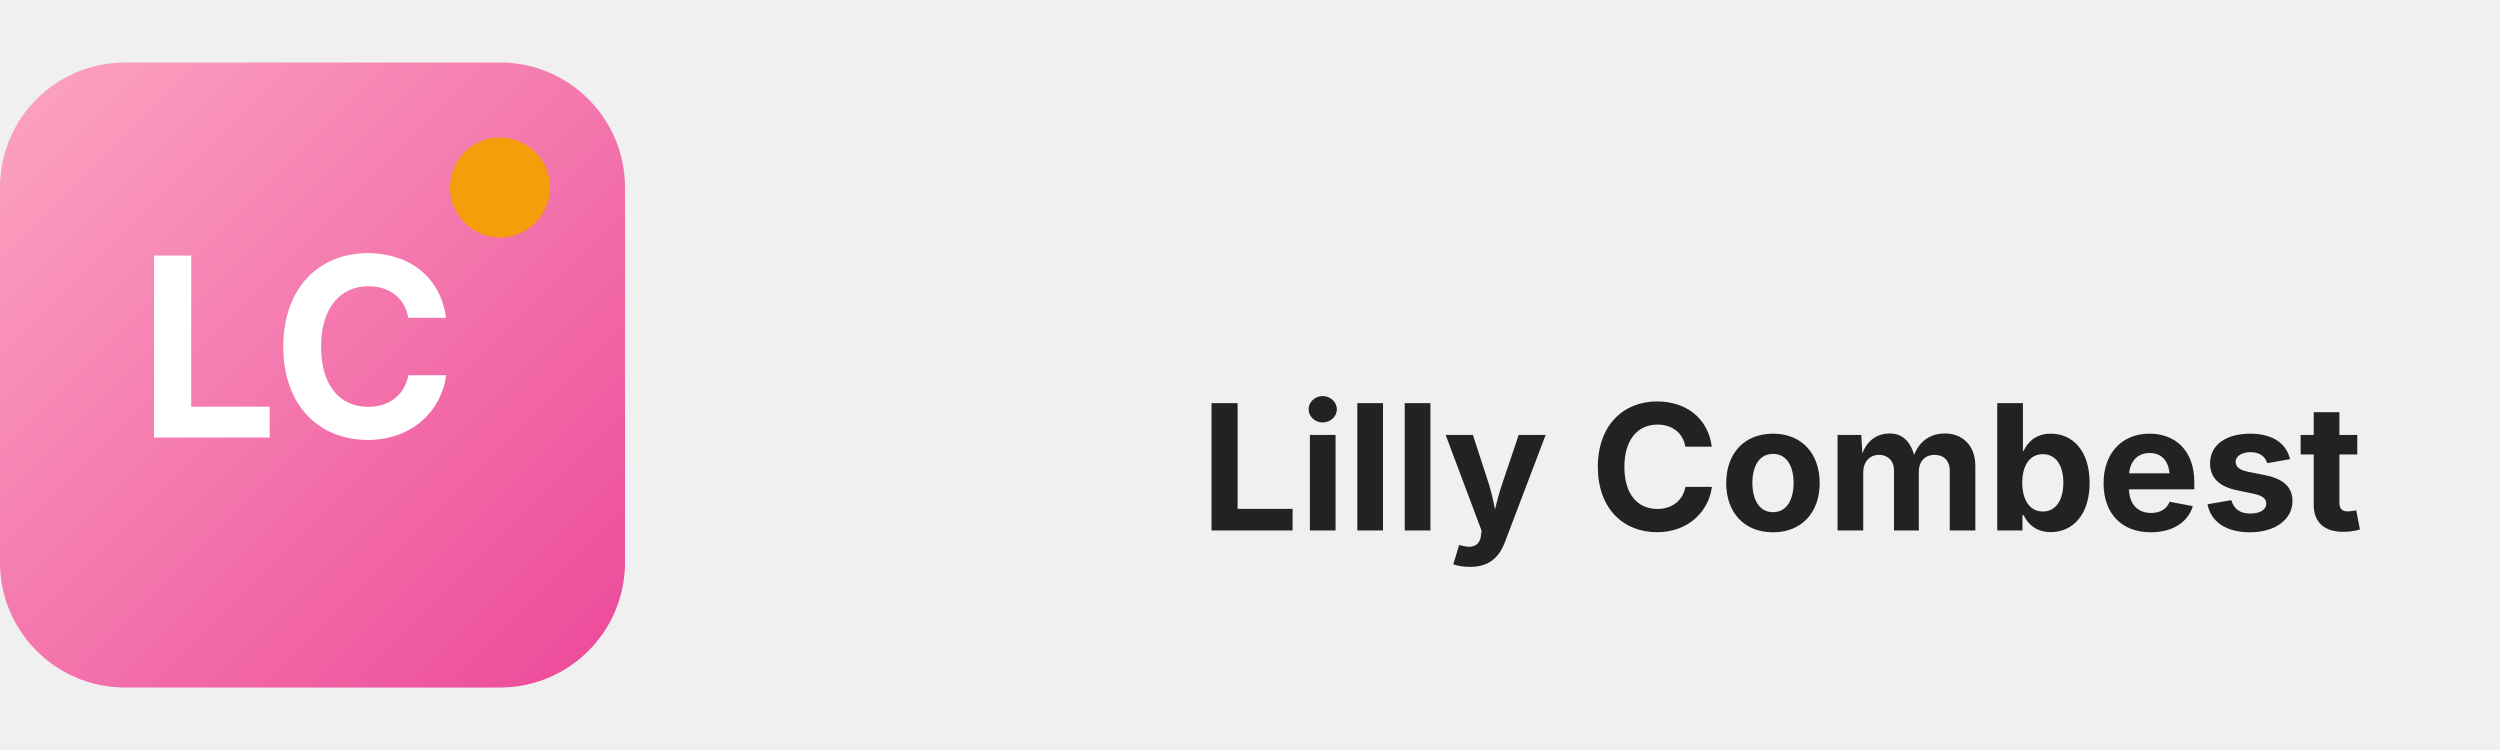
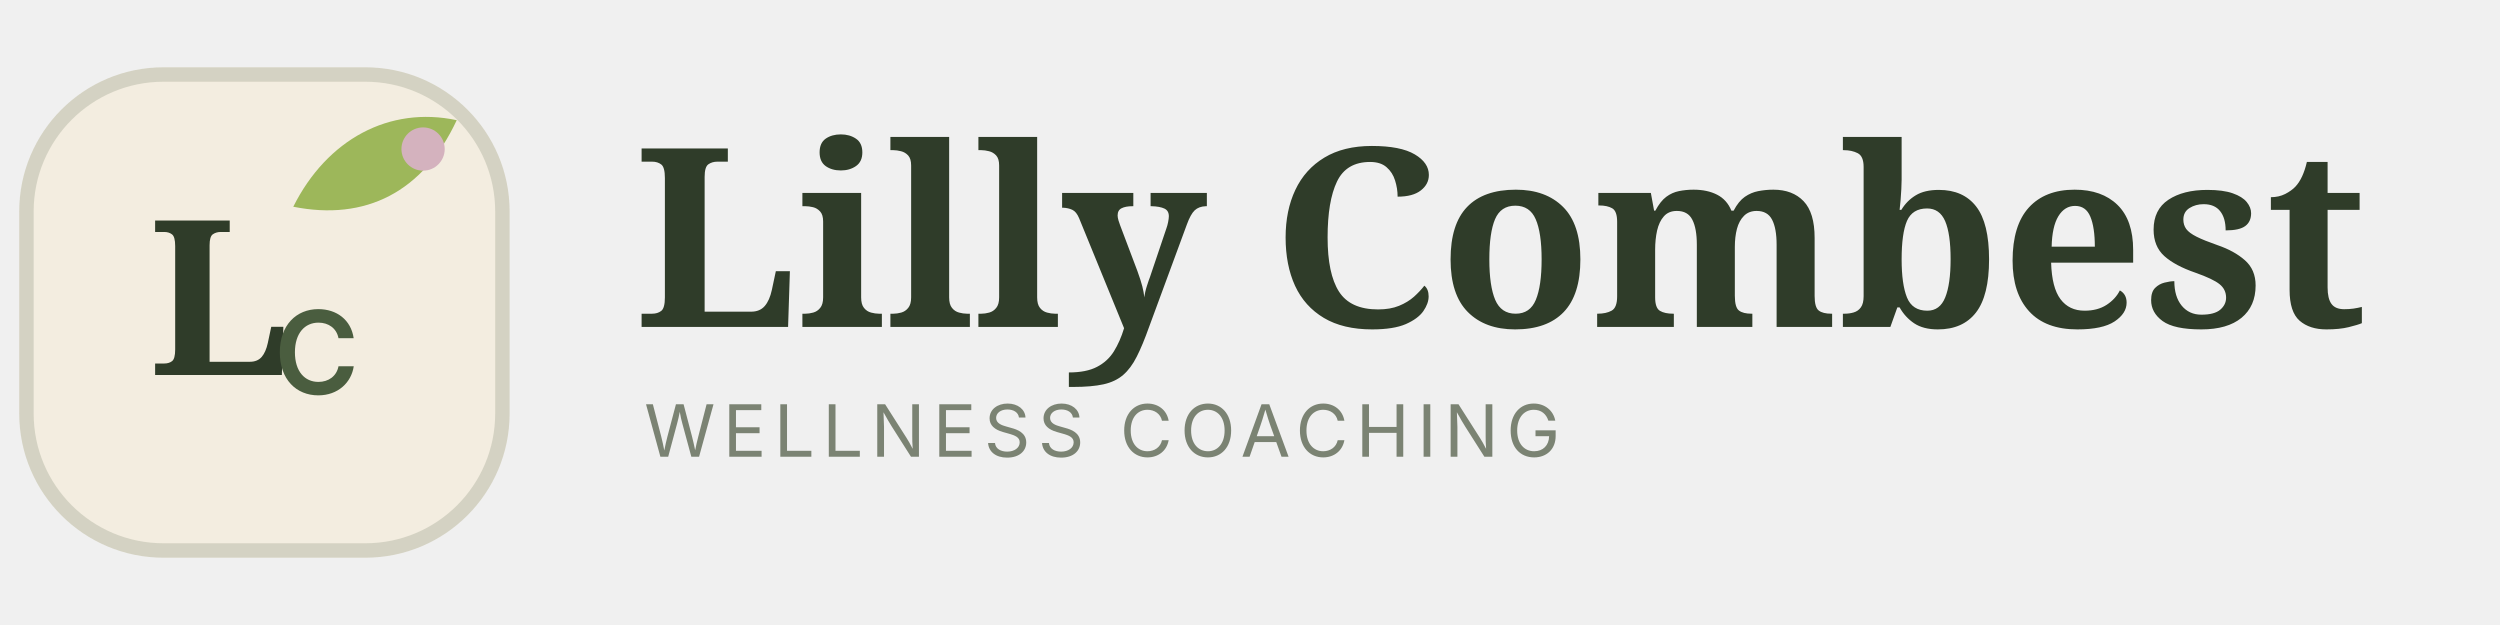
- <svg xmlns="http://www.w3.org/2000/svg" width="400" height="120" viewBox="0 0 400 120" fill="none" aria-labelledby="logoBadgeWordTitle" role="img">
-   <defs>
-     <linearGradient id="gw" x1="0" x2="1" y1="0" y2="1">
-       <stop offset="0%" stop-color="rgb(252,165,193)" />
-       <stop offset="100%" stop-color="rgb(236,72,153)" />
-     </linearGradient>
-   </defs>
-   <rect x="0" y="10" width="100" height="100" rx="20" fill="url(#gw)" />
-   <circle cx="80" cy="30" r="8" fill="rgb(245,158,11)" />
-   <text x="48%" y="62%" dominant-baseline="middle" text-anchor="start" font-family="Inter, system-ui, -apple-system, 'Segoe UI', Roboto, 'Helvetica Neue', Arial" font-size="28" font-weight="700" fill="rgb(34,34,34)">Lilly Combest</text>
-   <text x="22" y="70" font-family="Inter, system-ui, -apple-system, 'Segoe UI', Roboto, 'Helvetica Neue', Arial" font-size="40" font-weight="700" fill="white">LC</text>
+ <svg xmlns="http://www.w3.org/2000/svg" width="520" height="130" viewBox="0 0 520 130" fill="none" aria-labelledby="logoBadgeWordTitle" role="img">
+   <rect x="4" y="14" width="102" height="102" rx="30" fill="#F3EDE0" />
+   <rect x="5.5" y="15.5" width="99" height="99" rx="28.5" stroke="#4A5D3F" stroke-opacity="0.18" stroke-width="3" />
+   <path d="M61 43C68 29 81 22 95 25C88 40 76 46 61 43Z" fill="#9DB75A" />
+   <circle cx="88" cy="31" r="4.5" fill="#D4B2BE" />
+   <text x="31" y="78" font-family="'Cormorant Garamond', Georgia, serif" font-size="45" font-weight="700" fill="#2F3C29">L</text>
+   <text x="57" y="82" font-family="Inter, system-ui, -apple-system, 'Segoe UI', Roboto, Arial" font-size="24" font-weight="600" fill="#4A5D3F">C</text>
+   <text x="132" y="68" font-family="'Cormorant Garamond', Georgia, serif" font-size="52" font-weight="600" fill="#2F3C29">Lilly Combest</text>
+   <text x="134" y="95" font-family="Inter, system-ui, -apple-system, 'Segoe UI', Roboto, Arial" font-size="15" letter-spacing="1.6" fill="#7B8373">WELLNESS COACHING</text>
</svg>
